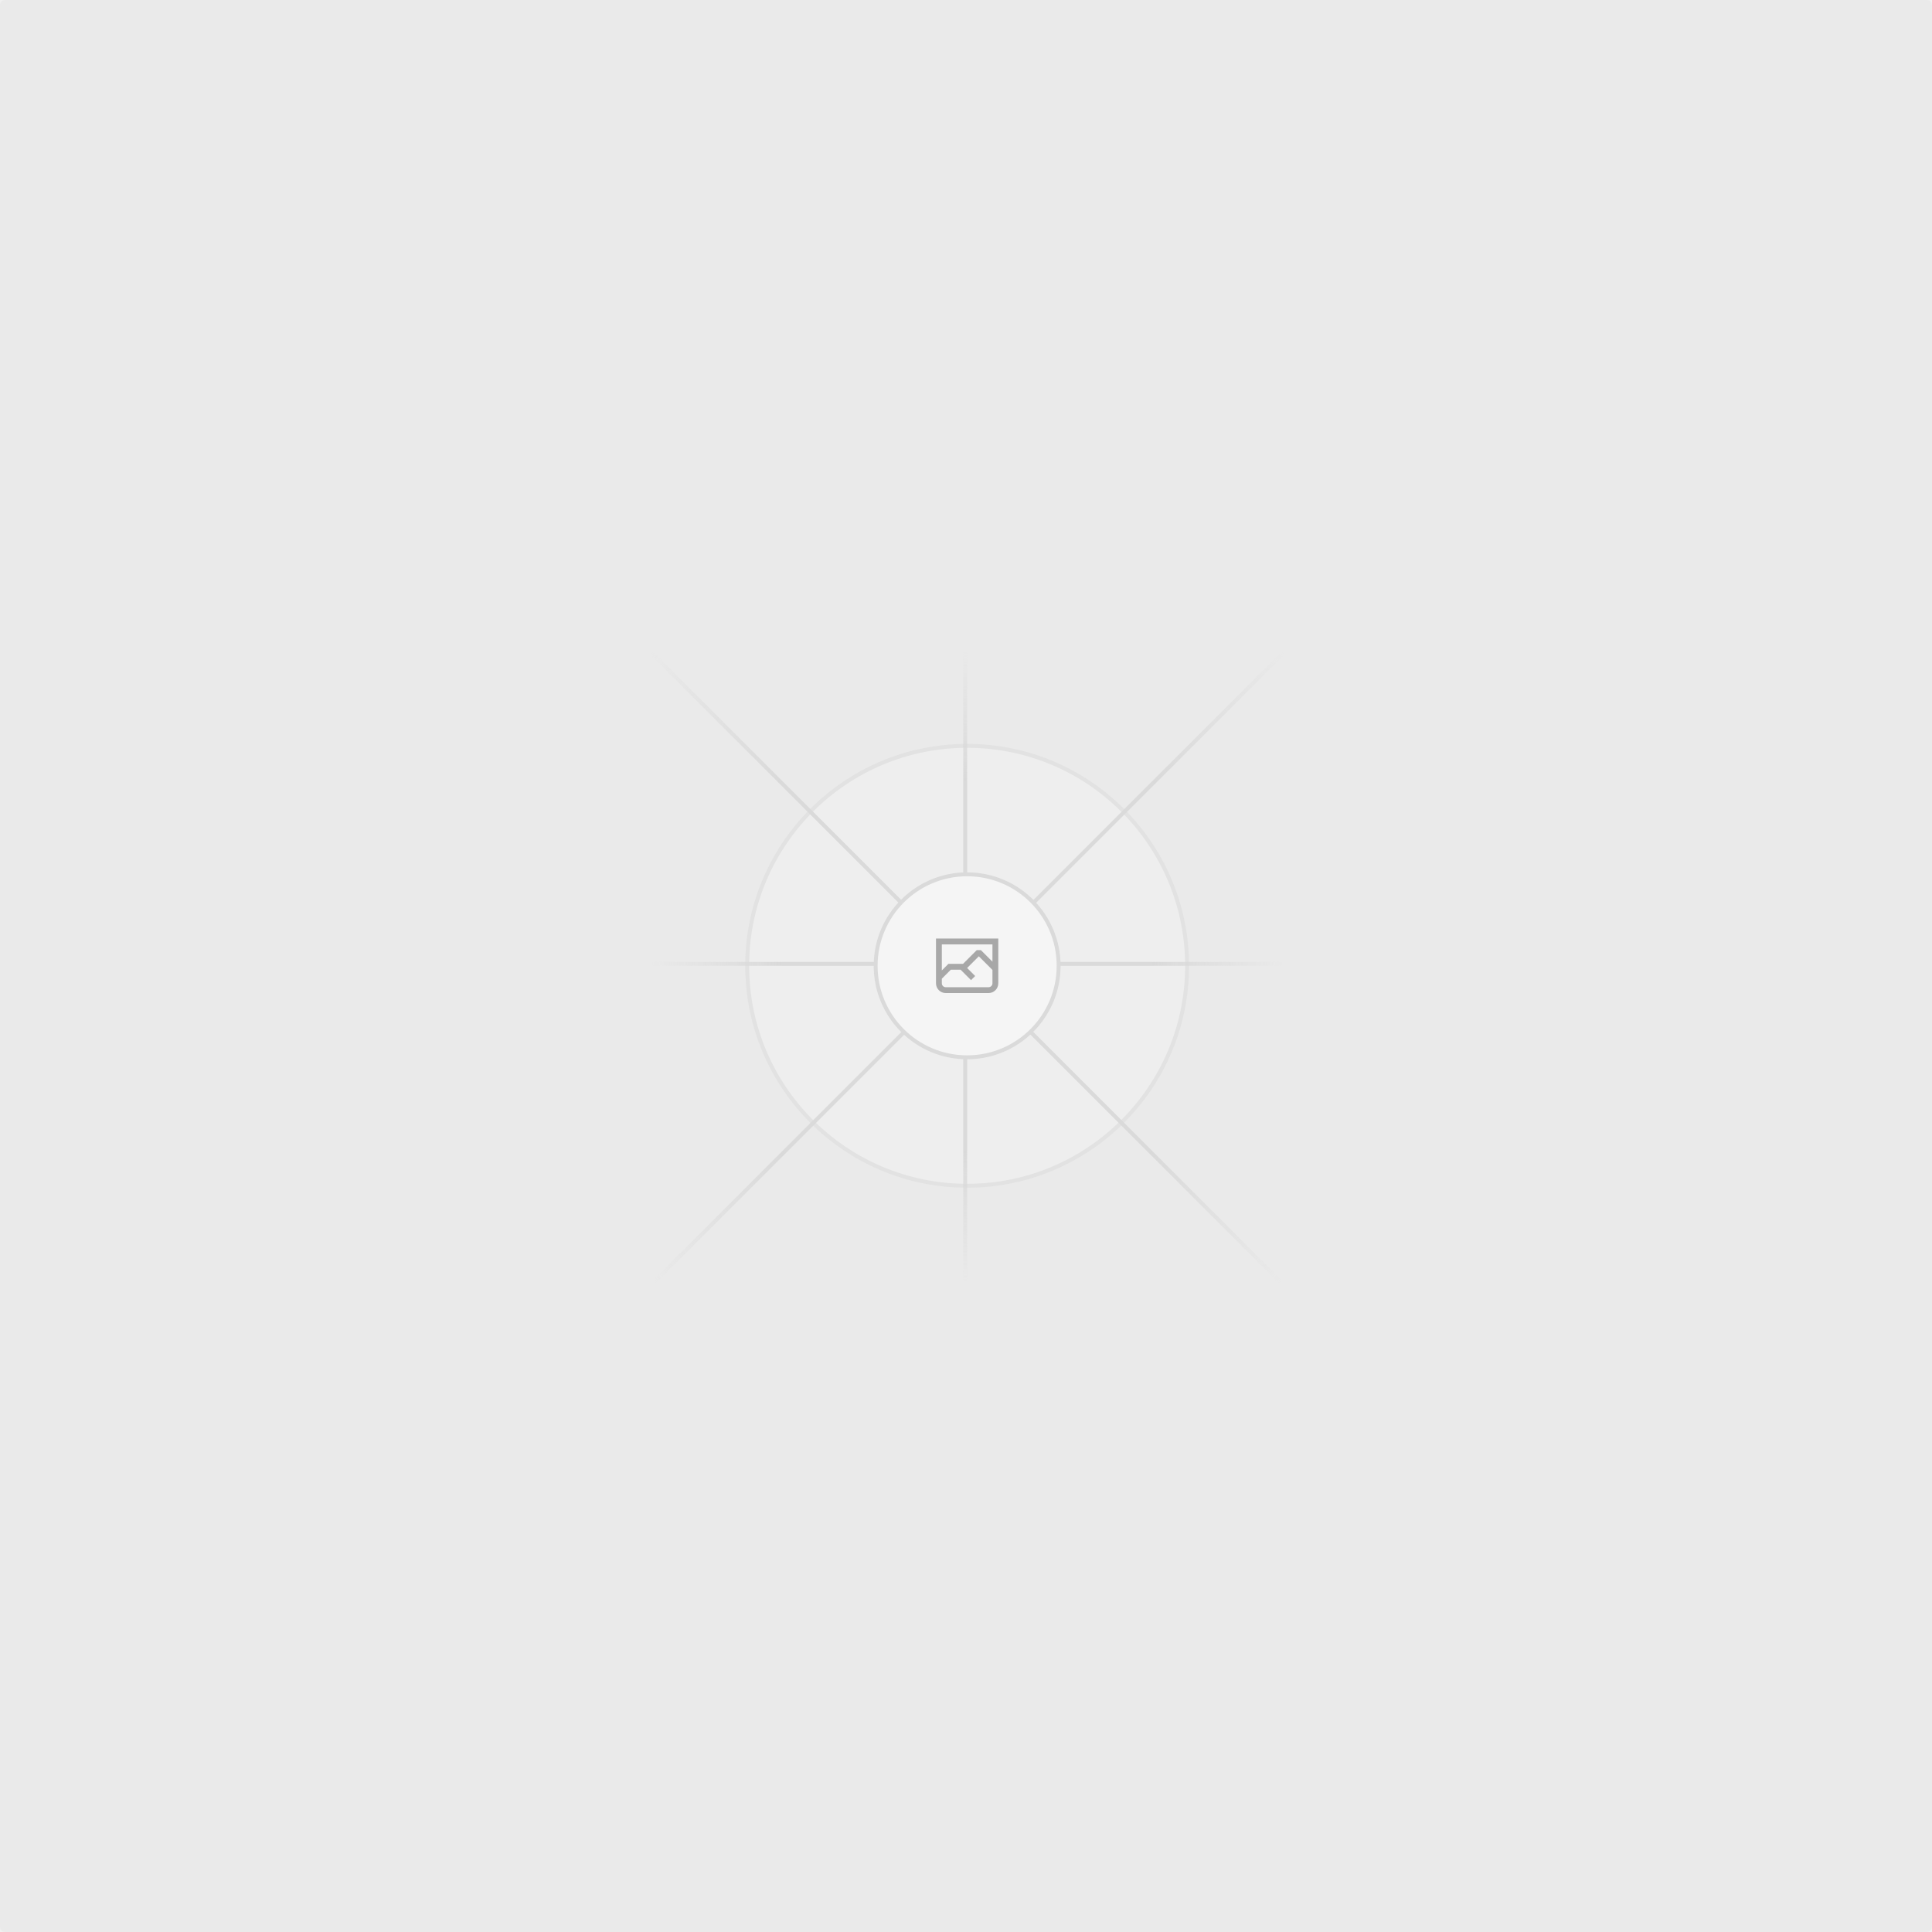
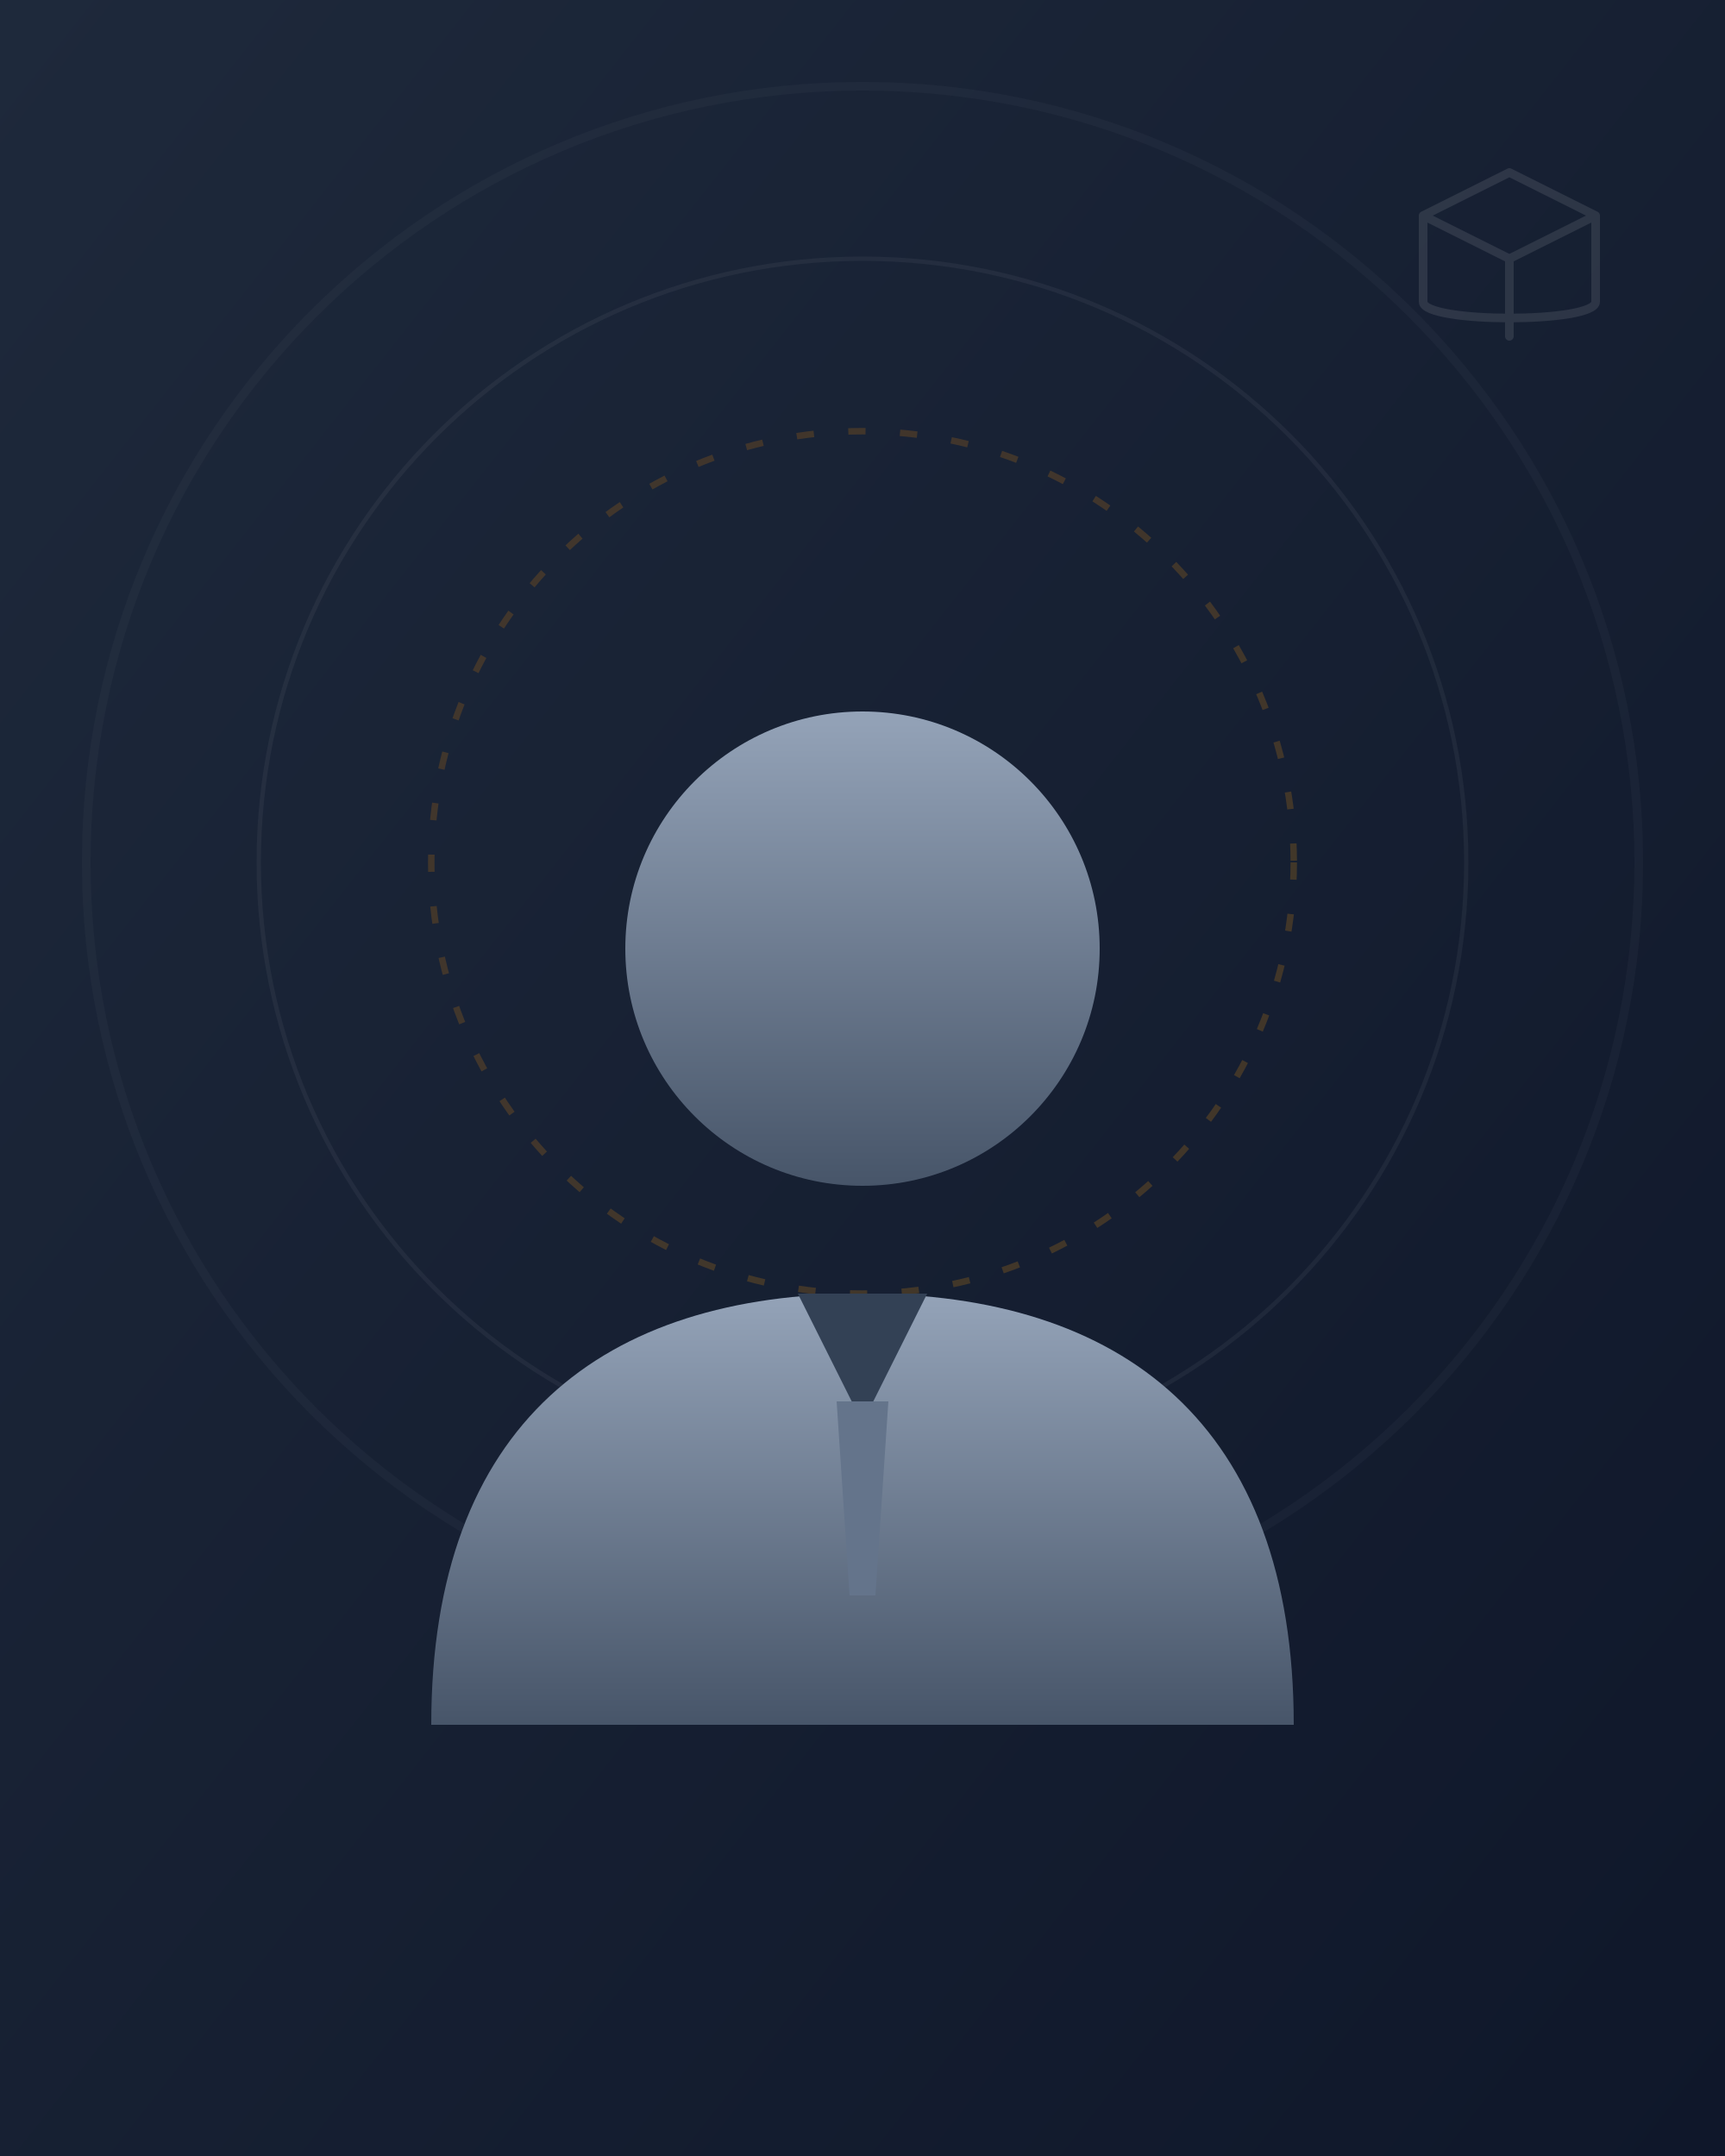
- <svg xmlns="http://www.w3.org/2000/svg" width="1200" height="1200" fill="none">
-   <rect width="1200" height="1200" fill="#EAEAEA" rx="3" />
-   <g opacity=".5">
-     <g opacity=".5">
-       <path fill="#FAFAFA" d="M600.709 736.5c-75.454 0-136.621-61.167-136.621-136.62 0-75.454 61.167-136.621 136.621-136.621 75.453 0 136.62 61.167 136.62 136.621 0 75.453-61.167 136.62-136.62 136.62Z" />
-       <path stroke="#C9C9C9" stroke-width="2.418" d="M600.709 736.5c-75.454 0-136.621-61.167-136.621-136.62 0-75.454 61.167-136.621 136.621-136.621 75.453 0 136.62 61.167 136.62 136.621 0 75.453-61.167 136.62-136.62 136.62Z" />
-     </g>
-     <path stroke="url(#a)" stroke-width="2.418" d="M0-1.209h553.581" transform="scale(1 -1) rotate(45 1163.11 91.165)" />
-     <path stroke="url(#b)" stroke-width="2.418" d="M404.846 598.671h391.726" />
-     <path stroke="url(#c)" stroke-width="2.418" d="M599.5 795.742V404.017" />
-     <path stroke="url(#d)" stroke-width="2.418" d="m795.717 796.597-391.441-391.44" />
-     <path fill="#fff" d="M600.709 656.704c-31.384 0-56.825-25.441-56.825-56.824 0-31.384 25.441-56.825 56.825-56.825 31.383 0 56.824 25.441 56.824 56.825 0 31.383-25.441 56.824-56.824 56.824Z" />
-     <g clip-path="url(#e)">
-       <path fill="#666" fill-rule="evenodd" d="M616.426 586.58h-31.434v16.176l3.553-3.554.531-.531h9.068l.074-.074 8.463-8.463h2.565l7.18 7.181V586.58Zm-15.715 14.654 3.698 3.699 1.283 1.282-2.565 2.565-1.282-1.283-5.2-5.199h-6.066l-5.514 5.514-.073.073v2.876a2.418 2.418 0 0 0 2.418 2.418h26.598a2.418 2.418 0 0 0 2.418-2.418v-8.317l-8.463-8.463-7.181 7.181-.071.072Zm-19.347 5.442v4.085a6.045 6.045 0 0 0 6.046 6.045h26.598a6.044 6.044 0 0 0 6.045-6.045v-7.108l1.356-1.355-1.282-1.283-.074-.073v-17.989h-38.689v23.43l-.146.146.146.147Z" clip-rule="evenodd" />
-     </g>
-     <path stroke="#C9C9C9" stroke-width="2.418" d="M600.709 656.704c-31.384 0-56.825-25.441-56.825-56.824 0-31.384 25.441-56.825 56.825-56.825 31.383 0 56.824 25.441 56.824 56.825 0 31.383-25.441 56.824-56.824 56.824Z" />
+ <svg xmlns="http://www.w3.org/2000/svg" width="400" height="500" viewBox="0 0 400 500" fill="none">
+   <defs>
+     <linearGradient id="bg-grad" x1="0%" y1="0%" x2="100%" y2="100%">
+       <stop offset="0%" stop-color="#1e293b" />
+       <stop offset="100%" stop-color="#0f172a" />
+     </linearGradient>
+     <linearGradient id="avatar-grad" x1="0%" y1="0%" x2="0%" y2="100%">
+       <stop offset="0%" stop-color="#94a3b8" />
+       <stop offset="100%" stop-color="#475569" />
+     </linearGradient>
+     <linearGradient id="ring-grad" x1="0%" y1="0%" x2="100%" y2="100%">
+       <stop offset="0%" stop-color="#d97706" />
+       <stop offset="100%" stop-color="#f59e0b" />
+     </linearGradient>
+   </defs>
+   <rect width="400" height="500" fill="url(#bg-grad)" />
+   <circle cx="200" cy="200" r="180" stroke="white" stroke-opacity="0.03" stroke-width="2" />
+   <circle cx="200" cy="200" r="140" stroke="white" stroke-opacity="0.05" stroke-width="1" />
+   <circle cx="200" cy="200" r="100" stroke="url(#ring-grad)" stroke-opacity="0.2" stroke-width="1.5" stroke-dasharray="4 8" />
+   <g transform="translate(0, 40)">
+     <circle cx="200" cy="180" r="55" fill="url(#avatar-grad)" />
+     <path d="M100 360 C 100 290, 140 260, 200 260 C 260 260, 300 290, 300 360 Z" fill="url(#avatar-grad)" />
+     <path d="M185 260 L200 290 L215 260 Z" fill="#334155" />
+     <path d="M194 285 L206 285 L203 330 L197 330 Z" fill="#64748b" />
  </g>
-   <defs>
-     <linearGradient id="a" x1="554.061" x2="-.48" y1=".083" y2=".087" gradientUnits="userSpaceOnUse">
-       <stop stop-color="#C9C9C9" stop-opacity="0" />
-       <stop offset=".208" stop-color="#C9C9C9" />
-       <stop offset=".792" stop-color="#C9C9C9" />
-       <stop offset="1" stop-color="#C9C9C9" stop-opacity="0" />
-     </linearGradient>
-     <linearGradient id="b" x1="796.912" x2="404.507" y1="599.963" y2="599.965" gradientUnits="userSpaceOnUse">
-       <stop stop-color="#C9C9C9" stop-opacity="0" />
-       <stop offset=".208" stop-color="#C9C9C9" />
-       <stop offset=".792" stop-color="#C9C9C9" />
-       <stop offset="1" stop-color="#C9C9C9" stop-opacity="0" />
-     </linearGradient>
-     <linearGradient id="c" x1="600.792" x2="600.794" y1="403.677" y2="796.082" gradientUnits="userSpaceOnUse">
-       <stop stop-color="#C9C9C9" stop-opacity="0" />
-       <stop offset=".208" stop-color="#C9C9C9" />
-       <stop offset=".792" stop-color="#C9C9C9" />
-       <stop offset="1" stop-color="#C9C9C9" stop-opacity="0" />
-     </linearGradient>
-     <linearGradient id="d" x1="404.85" x2="796.972" y1="403.903" y2="796.02" gradientUnits="userSpaceOnUse">
-       <stop stop-color="#C9C9C9" stop-opacity="0" />
-       <stop offset=".208" stop-color="#C9C9C9" />
-       <stop offset=".792" stop-color="#C9C9C9" />
-       <stop offset="1" stop-color="#C9C9C9" stop-opacity="0" />
-     </linearGradient>
-     <clipPath id="e">
-       <path fill="#fff" d="M581.364 580.535h38.689v38.689h-38.689z" />
-     </clipPath>
-   </defs>
+   <path d="M350 40 L370 50 L350 60 L330 50 Z M330 50 V70 C330 75, 370 75, 370 70 V50 M350 60 V78" stroke="white" stroke-opacity="0.1" stroke-width="2" stroke-linecap="round" stroke-linejoin="round" />
</svg>
